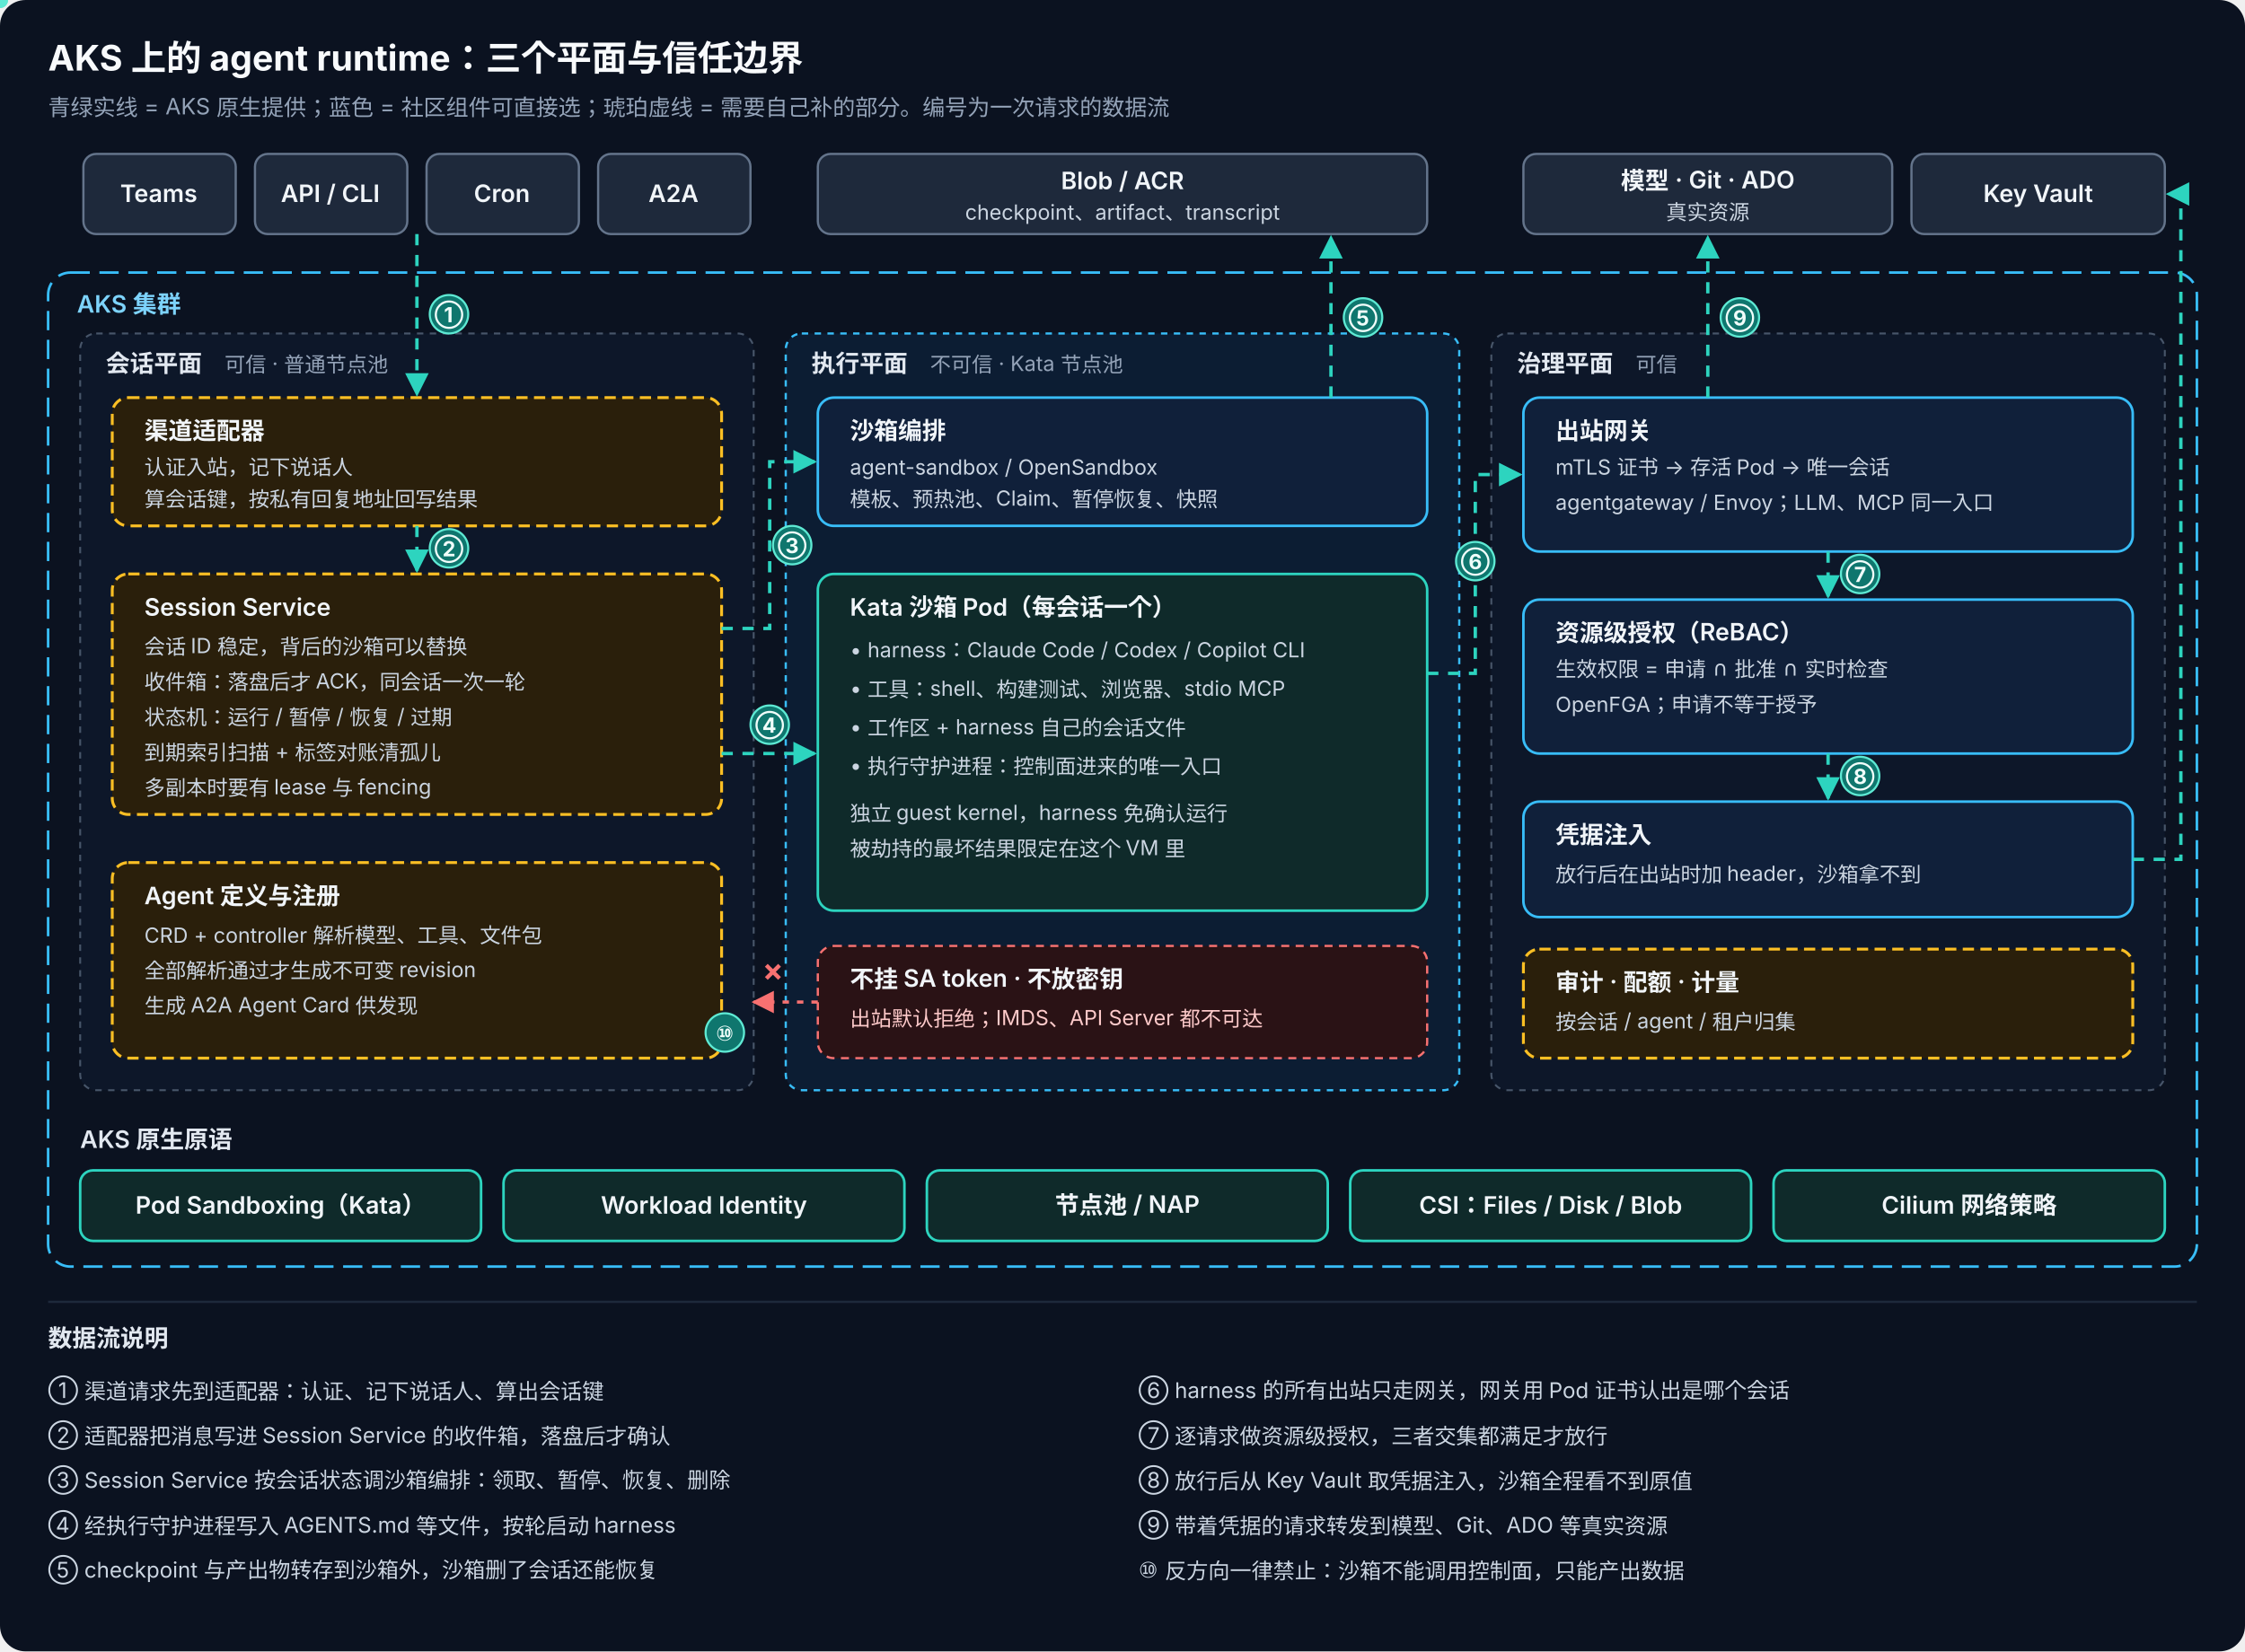
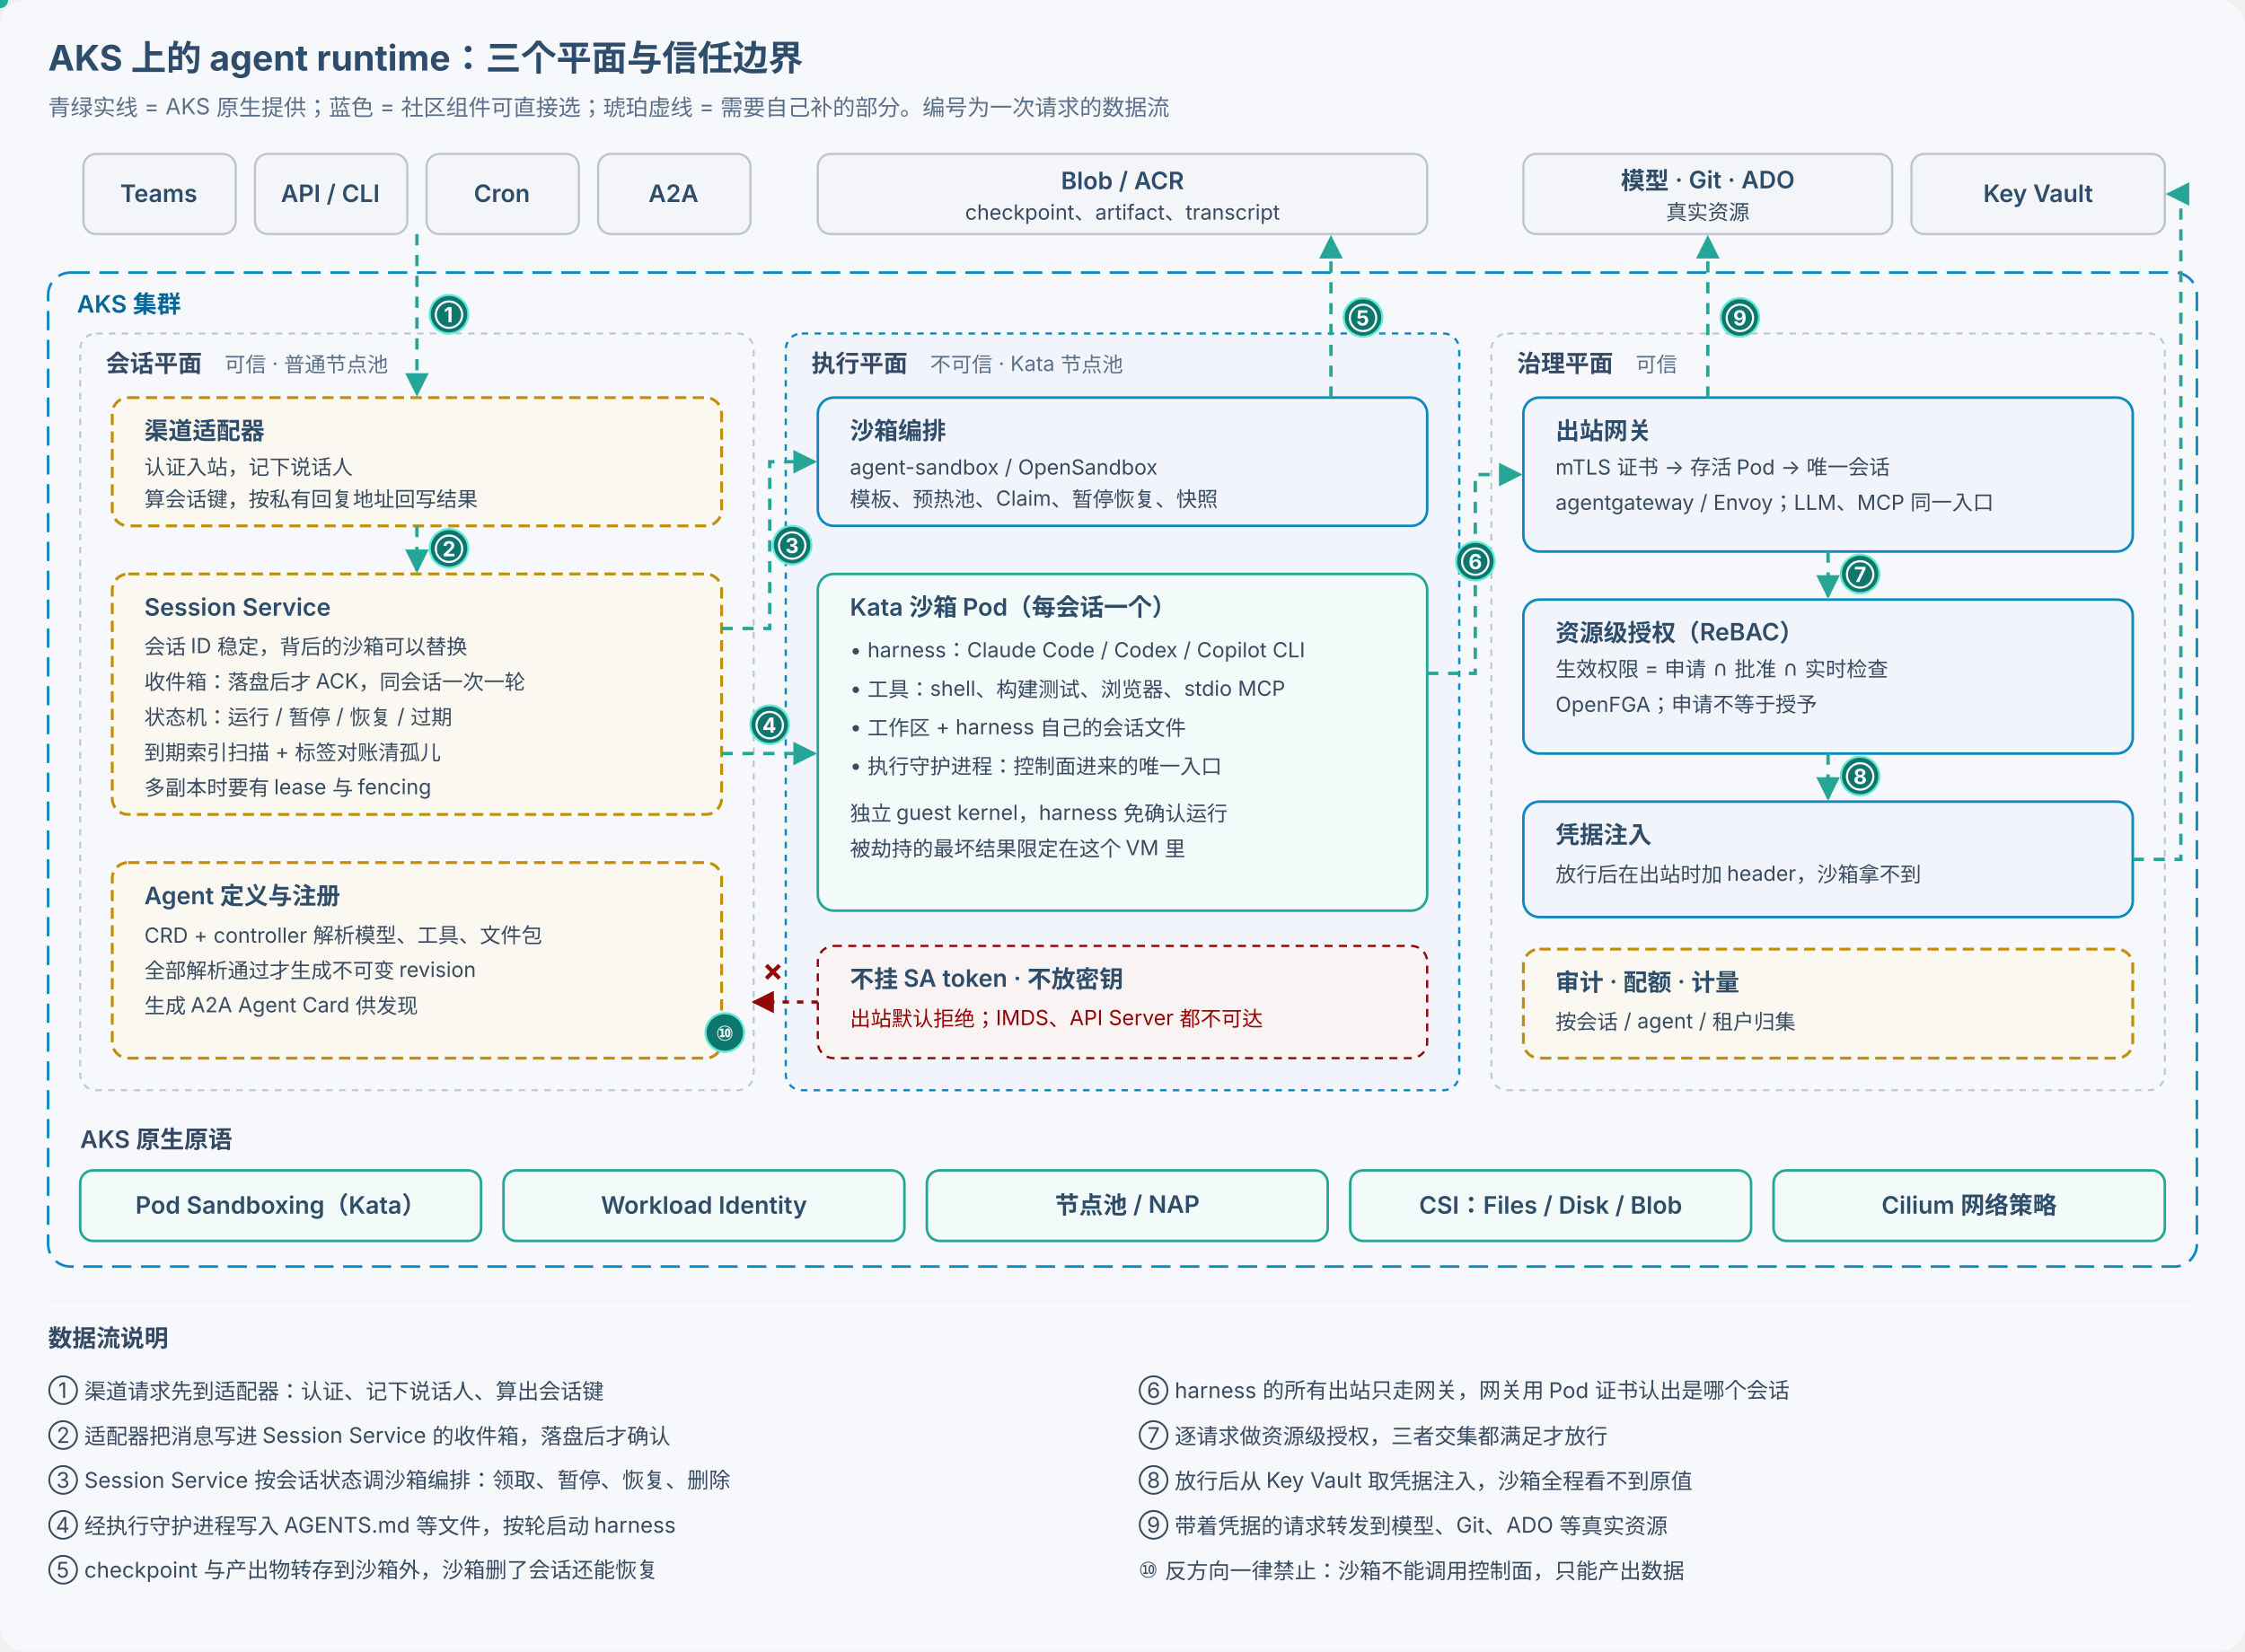
<svg xmlns="http://www.w3.org/2000/svg" viewBox="0 0 1400 1030" width="1400" height="1030" font-family="-apple-system, 'PingFang SC', 'Microsoft YaHei', 'Segoe UI', sans-serif">
  <defs>
    <marker id="arr" viewBox="0 0 10 10" refX="9" refY="5" markerWidth="7" markerHeight="7" orient="auto-start-reverse">
-       <path d="M0,0 L10,5 L0,10 z" fill="#2dd4bf" />
+       <path d="M0,0 L10,5 L0,10 z" fill="#26a696" />
    </marker>
    <marker id="arrRed" viewBox="0 0 10 10" refX="9" refY="5" markerWidth="7" markerHeight="7" orient="auto-start-reverse">
-       <path d="M0,0 L10,5 L0,10 z" fill="#f87171" />
+       <path d="M0,0 L10,5 L0,10 z" fill="#920707" />
    </marker>
    <style>
-       .bg { fill: #0b1220; }
-       .cluster { fill: none; stroke: #38bdf8; stroke-width: 1.6; stroke-dasharray: 12 6; }
-       .zone { fill: #0d1729; stroke: #475569; stroke-width: 1.2; stroke-dasharray: 4 4; }
-       .zoneX { fill: #0c1d33; stroke: #38bdf8; stroke-width: 1.4; stroke-dasharray: 4 4; }
-       .zl { fill: #e2e8f0; font-size: 15px; font-weight: 600; }
-       .zls { fill: #94a3b8; font-size: 13px; }
-       .cl { fill: #7dd3fc; font-size: 15px; font-weight: 600; }
-       .native { fill: #0f2a2a; stroke: #2dd4bf; stroke-width: 1.6; }
-       .comm { fill: #10203a; stroke: #38bdf8; stroke-width: 1.6; }
-       .build { fill: #2a1f0b; stroke: #fbbf24; stroke-width: 1.8; stroke-dasharray: 7 4; animation: pulse 2.6s ease-in-out infinite; }
-       .ext { fill: #1e293b; stroke: #64748b; stroke-width: 1.4; }
-       .deny { fill: #2a1215; stroke: #f87171; stroke-width: 1.4; stroke-dasharray: 5 4; }
-       .h { fill: #f1f5f9; font-size: 15px; font-weight: 600; }
-       .hc { fill: #f1f5f9; font-size: 15px; font-weight: 600; text-anchor: middle; }
-       .t { fill: #cbd5e1; font-size: 13px; }
-       .tc { fill: #cbd5e1; font-size: 13px; text-anchor: middle; }
-       .tr { fill: #fecaca; font-size: 13px; }
-       .title { fill: #f8fafc; font-size: 22px; font-weight: 700; }
-       .sub { fill: #94a3b8; font-size: 14px; }
-       .flow { fill: none; stroke: #2dd4bf; stroke-width: 2.1; stroke-dasharray: 7 6; animation: dash 1.2s linear infinite; }
-       .flowRed { fill: none; stroke: #f87171; stroke-width: 2; stroke-dasharray: 4 5; }
+       .bg { fill: #f6f8fb; }
+       .cluster { fill: none; stroke: #0c89c0; stroke-width: 1.6; stroke-dasharray: 12 6; }
+       .zone { fill: #f6f8fb; stroke: #bcc5d2; stroke-width: 1.2; stroke-dasharray: 4 4; }
+       .zoneX { fill: #f1f5fb; stroke: #0c89c0; stroke-width: 1.4; stroke-dasharray: 4 4; }
+       .zl { fill: #344965; font-size: 15px; font-weight: 600; }
+       .zls { fill: #5c6f8a; font-size: 13px; }
+       .cl { fill: #036696; font-size: 15px; font-weight: 600; }
+       .native { fill: #f2fafa; stroke: #26a696; stroke-width: 1.6; }
+       .comm { fill: #f1f5fb; stroke: #0c89c0; stroke-width: 1.6; }
+       .build { fill: #fbf8f1; stroke: #c38f09; stroke-width: 1.8; stroke-dasharray: 7 4; animation: pulse 2.6s ease-in-out infinite; }
+       .ext { fill: #f3f5f9; stroke: #bec5d0; stroke-width: 1.4; }
+       .deny { fill: #faf3f3; stroke: #920707; stroke-width: 1.4; stroke-dasharray: 5 4; }
+       .h { fill: #2e4d6b; font-size: 15px; font-weight: 600; }
+       .hc { fill: #2e4d6b; font-size: 15px; font-weight: 600; text-anchor: middle; }
+       .t { fill: #384b61; font-size: 13px; }
+       .tc { fill: #384b61; font-size: 13px; text-anchor: middle; }
+       .tr { fill: #960303; font-size: 13px; }
+       .title { fill: #2e4c6b; font-size: 22px; font-weight: 700; }
+       .sub { fill: #5c6f8a; font-size: 14px; }
+       .flow { fill: none; stroke: #26a696; stroke-width: 2.1; stroke-dasharray: 7 6; animation: dash 1.2s linear infinite; }
+       .flowRed { fill: none; stroke: #920707; stroke-width: 2; stroke-dasharray: 4 5; }
      .badge { fill: #0f766e; stroke: #5eead4; stroke-width: 1.3; }
-       .bn { fill: #f0fdfa; font-size: 13px; font-weight: 700; text-anchor: middle; }
-       .lg { fill: #cbd5e1; font-size: 13.5px; }
-       .lgh { fill: #e2e8f0; font-size: 15px; font-weight: 600; }
+       .bn { fill:#ffffff; font-size: 13px; font-weight: 700; text-anchor: middle; }
+       .lg { fill: #384b61; font-size: 13.5px; }
+       .lgh { fill: #344965; font-size: 15px; font-weight: 600; }
      @keyframes dash { to { stroke-dashoffset: -26; } }
      @keyframes pulse { 0%,100% { stroke-opacity: 1; } 50% { stroke-opacity: 0.4; } }
    </style>
  </defs>
  <rect class="bg" width="1400" height="1030" rx="16" />
  <text class="title" x="30" y="44">AKS 上的 agent runtime：三个平面与信任边界</text>
  <text class="sub" x="30" y="72">青绿实线 = AKS 原生提供；蓝色 = 社区组件可直接选；琥珀虚线 = 需要自己补的部分。编号为一次请求的数据流</text>
  <rect class="ext" x="52" y="96" width="95" height="50" rx="8" />
  <text class="hc" x="99" y="126">Teams</text>
  <rect class="ext" x="159" y="96" width="95" height="50" rx="8" />
  <text class="hc" x="206" y="126">API / CLI</text>
  <rect class="ext" x="266" y="96" width="95" height="50" rx="8" />
  <text class="hc" x="313" y="126">Cron</text>
  <rect class="ext" x="373" y="96" width="95" height="50" rx="8" />
  <text class="hc" x="420" y="126">A2A</text>
  <rect class="ext" x="510" y="96" width="380" height="50" rx="8" />
  <text class="hc" x="700" y="118">Blob / ACR</text>
  <text class="tc" x="700" y="137">checkpoint、artifact、transcript</text>
  <rect class="ext" x="950" y="96" width="230" height="50" rx="8" />
  <text class="hc" x="1065" y="118">模型 · Git · ADO</text>
  <text class="tc" x="1065" y="137">真实资源</text>
  <rect class="ext" x="1192" y="96" width="158" height="50" rx="8" />
  <text class="hc" x="1271" y="126">Key Vault</text>
  <rect class="cluster" x="30" y="170" width="1340" height="620" rx="14" />
  <text class="cl" x="48" y="195">AKS 集群</text>
  <rect class="zone" x="50" y="208" width="420" height="472" rx="10" />
  <text class="zl" x="66" y="232">会话平面</text>
  <text class="zls" x="140" y="232">可信 · 普通节点池</text>
  <rect class="zoneX" x="490" y="208" width="420" height="472" rx="10" />
  <text class="zl" x="506" y="232">执行平面</text>
  <text class="zls" x="580" y="232">不可信 · Kata 节点池</text>
  <rect class="zone" x="930" y="208" width="420" height="472" rx="10" />
  <text class="zl" x="946" y="232">治理平面</text>
  <text class="zls" x="1020" y="232">可信</text>
  <rect class="build" x="70" y="248" width="380" height="80" rx="10" />
  <text class="h" x="90" y="274">渠道适配器</text>
  <text class="t" x="90" y="296">认证入站，记下说话人</text>
  <text class="t" x="90" y="316">算会话键，按私有回复地址回写结果</text>
  <rect class="build" x="70" y="358" width="380" height="150" rx="10" />
  <text class="h" x="90" y="384">Session Service</text>
  <text class="t" x="90" y="408">会话 ID 稳定，背后的沙箱可以替换</text>
  <text class="t" x="90" y="430">收件箱：落盘后才 ACK，同会话一次一轮</text>
  <text class="t" x="90" y="452">状态机：运行 / 暂停 / 恢复 / 过期</text>
  <text class="t" x="90" y="474">到期索引扫描 + 标签对账清孤儿</text>
  <text class="t" x="90" y="496">多副本时要有 lease 与 fencing</text>
  <rect class="build" x="70" y="538" width="380" height="122" rx="10" />
  <text class="h" x="90" y="564">Agent 定义与注册</text>
  <text class="t" x="90" y="588">CRD + controller 解析模型、工具、文件包</text>
  <text class="t" x="90" y="610">全部解析通过才生成不可变 revision</text>
  <text class="t" x="90" y="632">生成 A2A Agent Card 供发现</text>
  <rect class="comm" x="510" y="248" width="380" height="80" rx="10" />
  <text class="h" x="530" y="274">沙箱编排</text>
  <text class="t" x="530" y="296">agent-sandbox / OpenSandbox</text>
  <text class="t" x="530" y="316">模板、预热池、Claim、暂停恢复、快照</text>
  <rect class="native" x="510" y="358" width="380" height="210" rx="10" />
  <text class="h" x="530" y="384">Kata 沙箱 Pod（每会话一个）</text>
  <text class="t" x="530" y="410">• harness：Claude Code / Codex / Copilot CLI</text>
  <text class="t" x="530" y="434">• 工具：shell、构建测试、浏览器、stdio MCP</text>
  <text class="t" x="530" y="458">• 工作区 + harness 自己的会话文件</text>
  <text class="t" x="530" y="482">• 执行守护进程：控制面进来的唯一入口</text>
  <text class="t" x="530" y="512">独立 guest kernel，harness 免确认运行</text>
  <text class="t" x="530" y="534">被劫持的最坏结果限定在这个 VM 里</text>
  <rect class="deny" x="510" y="590" width="380" height="70" rx="10" />
-   <text class="h" x="530" y="616" fill="#fecaca">不挂 SA token · 不放密钥</text>
+   <text class="h" x="530" y="616" fill="#960303">不挂 SA token · 不放密钥</text>
  <text class="tr" x="530" y="640">出站默认拒绝；IMDS、API Server 都不可达</text>
  <rect class="comm" x="950" y="248" width="380" height="96" rx="10" />
  <text class="h" x="970" y="274">出站网关</text>
  <text class="t" x="970" y="296">mTLS 证书 → 存活 Pod → 唯一会话</text>
  <text class="t" x="970" y="318">agentgateway / Envoy；LLM、MCP 同一入口</text>
  <rect class="comm" x="950" y="374" width="380" height="96" rx="10" />
  <text class="h" x="970" y="400">资源级授权（ReBAC）</text>
  <text class="t" x="970" y="422">生效权限 = 申请 ∩ 批准 ∩ 实时检查</text>
  <text class="t" x="970" y="444">OpenFGA；申请不等于授予</text>
  <rect class="comm" x="950" y="500" width="380" height="72" rx="10" />
  <text class="h" x="970" y="526">凭据注入</text>
  <text class="t" x="970" y="550">放行后在出站时加 header，沙箱拿不到</text>
  <rect class="build" x="950" y="592" width="380" height="68" rx="10" />
  <text class="h" x="970" y="618">审计 · 配额 · 计量</text>
  <text class="t" x="970" y="642">按会话 / agent / 租户归集</text>
  <text class="zl" x="50" y="716">AKS 原生原语</text>
  <rect class="native" x="50" y="730" width="250" height="44" rx="8" />
  <text class="hc" x="175" y="757">Pod Sandboxing（Kata）</text>
  <rect class="native" x="314" y="730" width="250" height="44" rx="8" />
  <text class="hc" x="439" y="757">Workload Identity</text>
  <rect class="native" x="578" y="730" width="250" height="44" rx="8" />
  <text class="hc" x="703" y="757">节点池 / NAP</text>
  <rect class="native" x="842" y="730" width="250" height="44" rx="8" />
  <text class="hc" x="967" y="757">CSI：Files / Disk / Blob</text>
  <rect class="native" x="1106" y="730" width="244" height="44" rx="8" />
  <text class="hc" x="1228" y="757">Cilium 网络策略</text>
  <path class="flow" d="M260,146 V246" marker-end="url(#arr)" />
  <path class="flow" d="M260,328 V356" marker-end="url(#arr)" />
  <path class="flow" d="M450,392 H480 V288 H508" marker-end="url(#arr)" />
  <path class="flow" d="M450,470 H508" marker-end="url(#arr)" />
  <path class="flow" d="M830,248 V148" marker-end="url(#arr)" />
  <path class="flow" d="M890,420 H920 V296 H948" marker-end="url(#arr)" />
  <path class="flow" d="M1140,344 V372" marker-end="url(#arr)" />
  <path class="flow" d="M1140,470 V498" marker-end="url(#arr)" />
  <path class="flow" d="M1330,536 H1360 V121 H1352" marker-end="url(#arr)" />
  <path class="flow" d="M1065,248 V148" marker-end="url(#arr)" />
  <path class="flowRed" d="M510,625 H470" marker-end="url(#arrRed)" />
-   <text x="482" y="612" fill="#f87171" font-size="18" font-weight="700" text-anchor="middle">✗</text>
-   <circle r="5" fill="#5eead4">
+   <text x="482" y="612" fill="#920707" font-size="18" font-weight="700" text-anchor="middle">✗</text>
+   <circle r="5" fill="#1bb199">
    <animateMotion dur="7s" repeatCount="indefinite" path="M260,146 V356 M450,470 H508" />
  </circle>
-   <circle r="5" fill="#5eead4">
+   <circle r="5" fill="#1bb199">
    <animateMotion dur="5s" repeatCount="indefinite" path="M890,420 H920 V296 H1140 V498" />
  </circle>
  <circle class="badge" cx="280" cy="196" r="12" />
  <text class="bn" x="280" y="201">①</text>
  <circle class="badge" cx="280" cy="342" r="12" />
  <text class="bn" x="280" y="347">②</text>
  <circle class="badge" cx="494" cy="340" r="12" />
  <text class="bn" x="494" y="345">③</text>
  <circle class="badge" cx="480" cy="452" r="12" />
  <text class="bn" x="480" y="457">④</text>
  <circle class="badge" cx="850" cy="198" r="12" />
  <text class="bn" x="850" y="203">⑤</text>
  <circle class="badge" cx="920" cy="350" r="12" />
  <text class="bn" x="920" y="355">⑥</text>
  <circle class="badge" cx="1160" cy="358" r="12" />
  <text class="bn" x="1160" y="363">⑦</text>
  <circle class="badge" cx="1160" cy="484" r="12" />
  <text class="bn" x="1160" y="489">⑧</text>
  <circle class="badge" cx="1085" cy="198" r="12" />
  <text class="bn" x="1085" y="203">⑨</text>
  <circle class="badge" cx="452" cy="644" r="12" />
  <text class="bn" x="452" y="649">⑩</text>
-   <line x1="30" y1="812" x2="1370" y2="812" stroke="#1e293b" stroke-width="1.4" />
+   <line x1="30" y1="812" x2="1370" y2="812" stroke="#f3f5f9" stroke-width="1.4" />
  <text class="lgh" x="30" y="840">数据流说明</text>
  <text class="lg" x="30" y="872">① 渠道请求先到适配器：认证、记下说话人、算出会话键</text>
  <text class="lg" x="30" y="900">② 适配器把消息写进 Session Service 的收件箱，落盘后才确认</text>
  <text class="lg" x="30" y="928">③ Session Service 按会话状态调沙箱编排：领取、暂停、恢复、删除</text>
  <text class="lg" x="30" y="956">④ 经执行守护进程写入 AGENTS.md 等文件，按轮启动 harness</text>
  <text class="lg" x="30" y="984">⑤ checkpoint 与产出物转存到沙箱外，沙箱删了会话还能恢复</text>
  <text class="lg" x="710" y="872">⑥ harness 的所有出站只走网关，网关用 Pod 证书认出是哪个会话</text>
  <text class="lg" x="710" y="900">⑦ 逐请求做资源级授权，三者交集都满足才放行</text>
  <text class="lg" x="710" y="928">⑧ 放行后从 Key Vault 取凭据注入，沙箱全程看不到原值</text>
  <text class="lg" x="710" y="956">⑨ 带着凭据的请求转发到模型、Git、ADO 等真实资源</text>
  <text class="lg" x="710" y="984">⑩ 反方向一律禁止：沙箱不能调用控制面，只能产出数据</text>
</svg>
